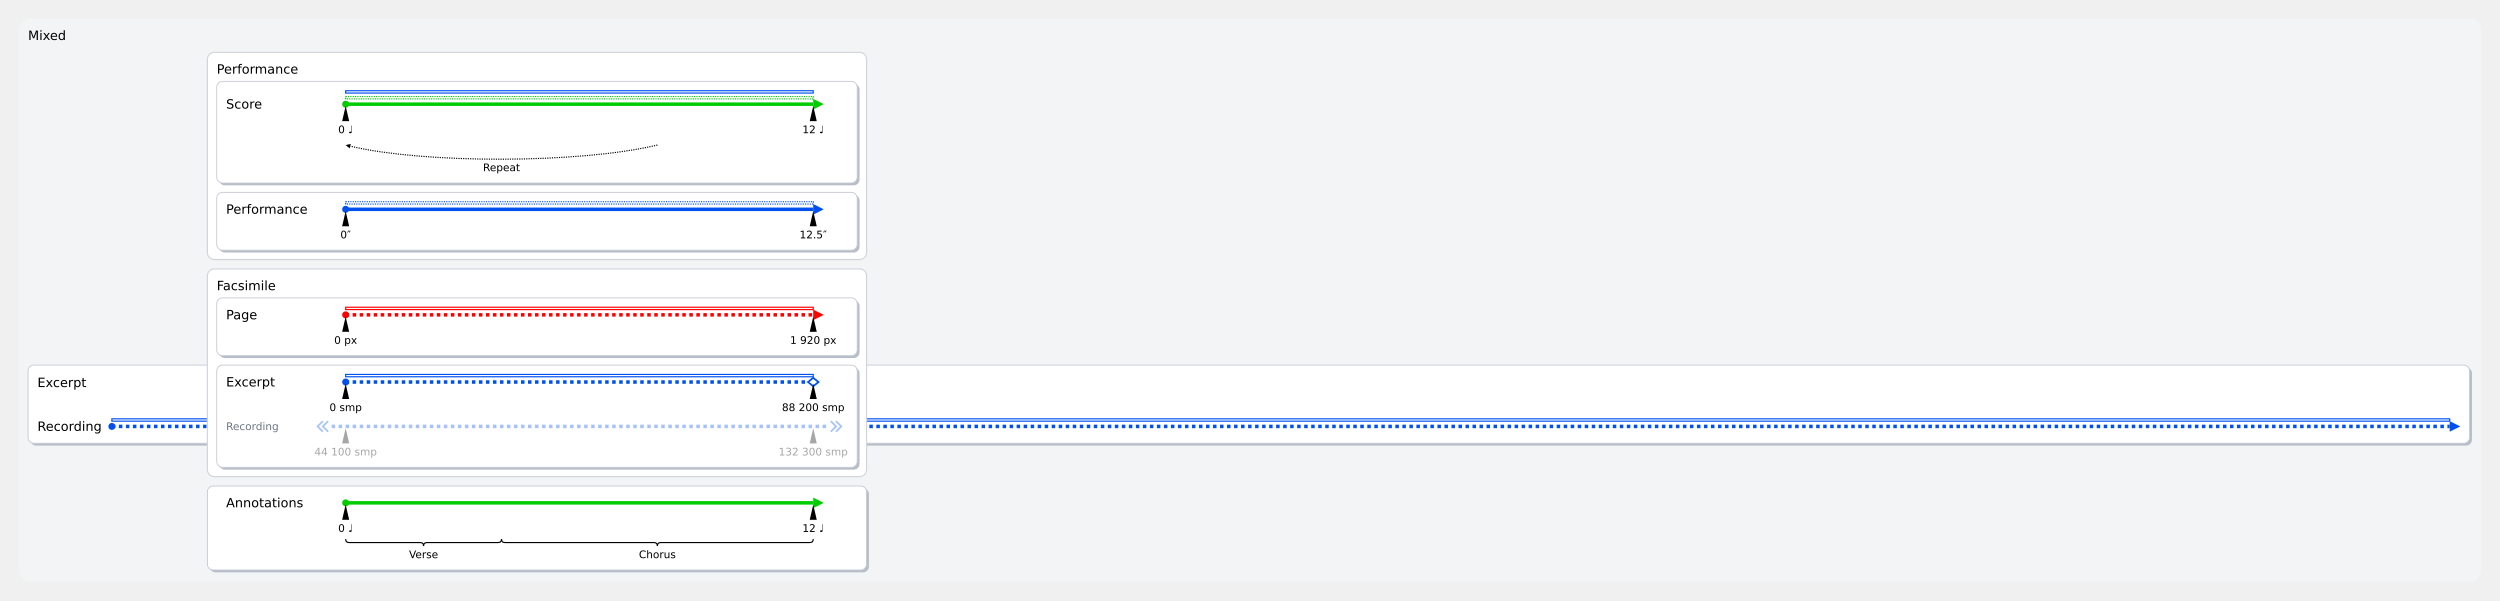
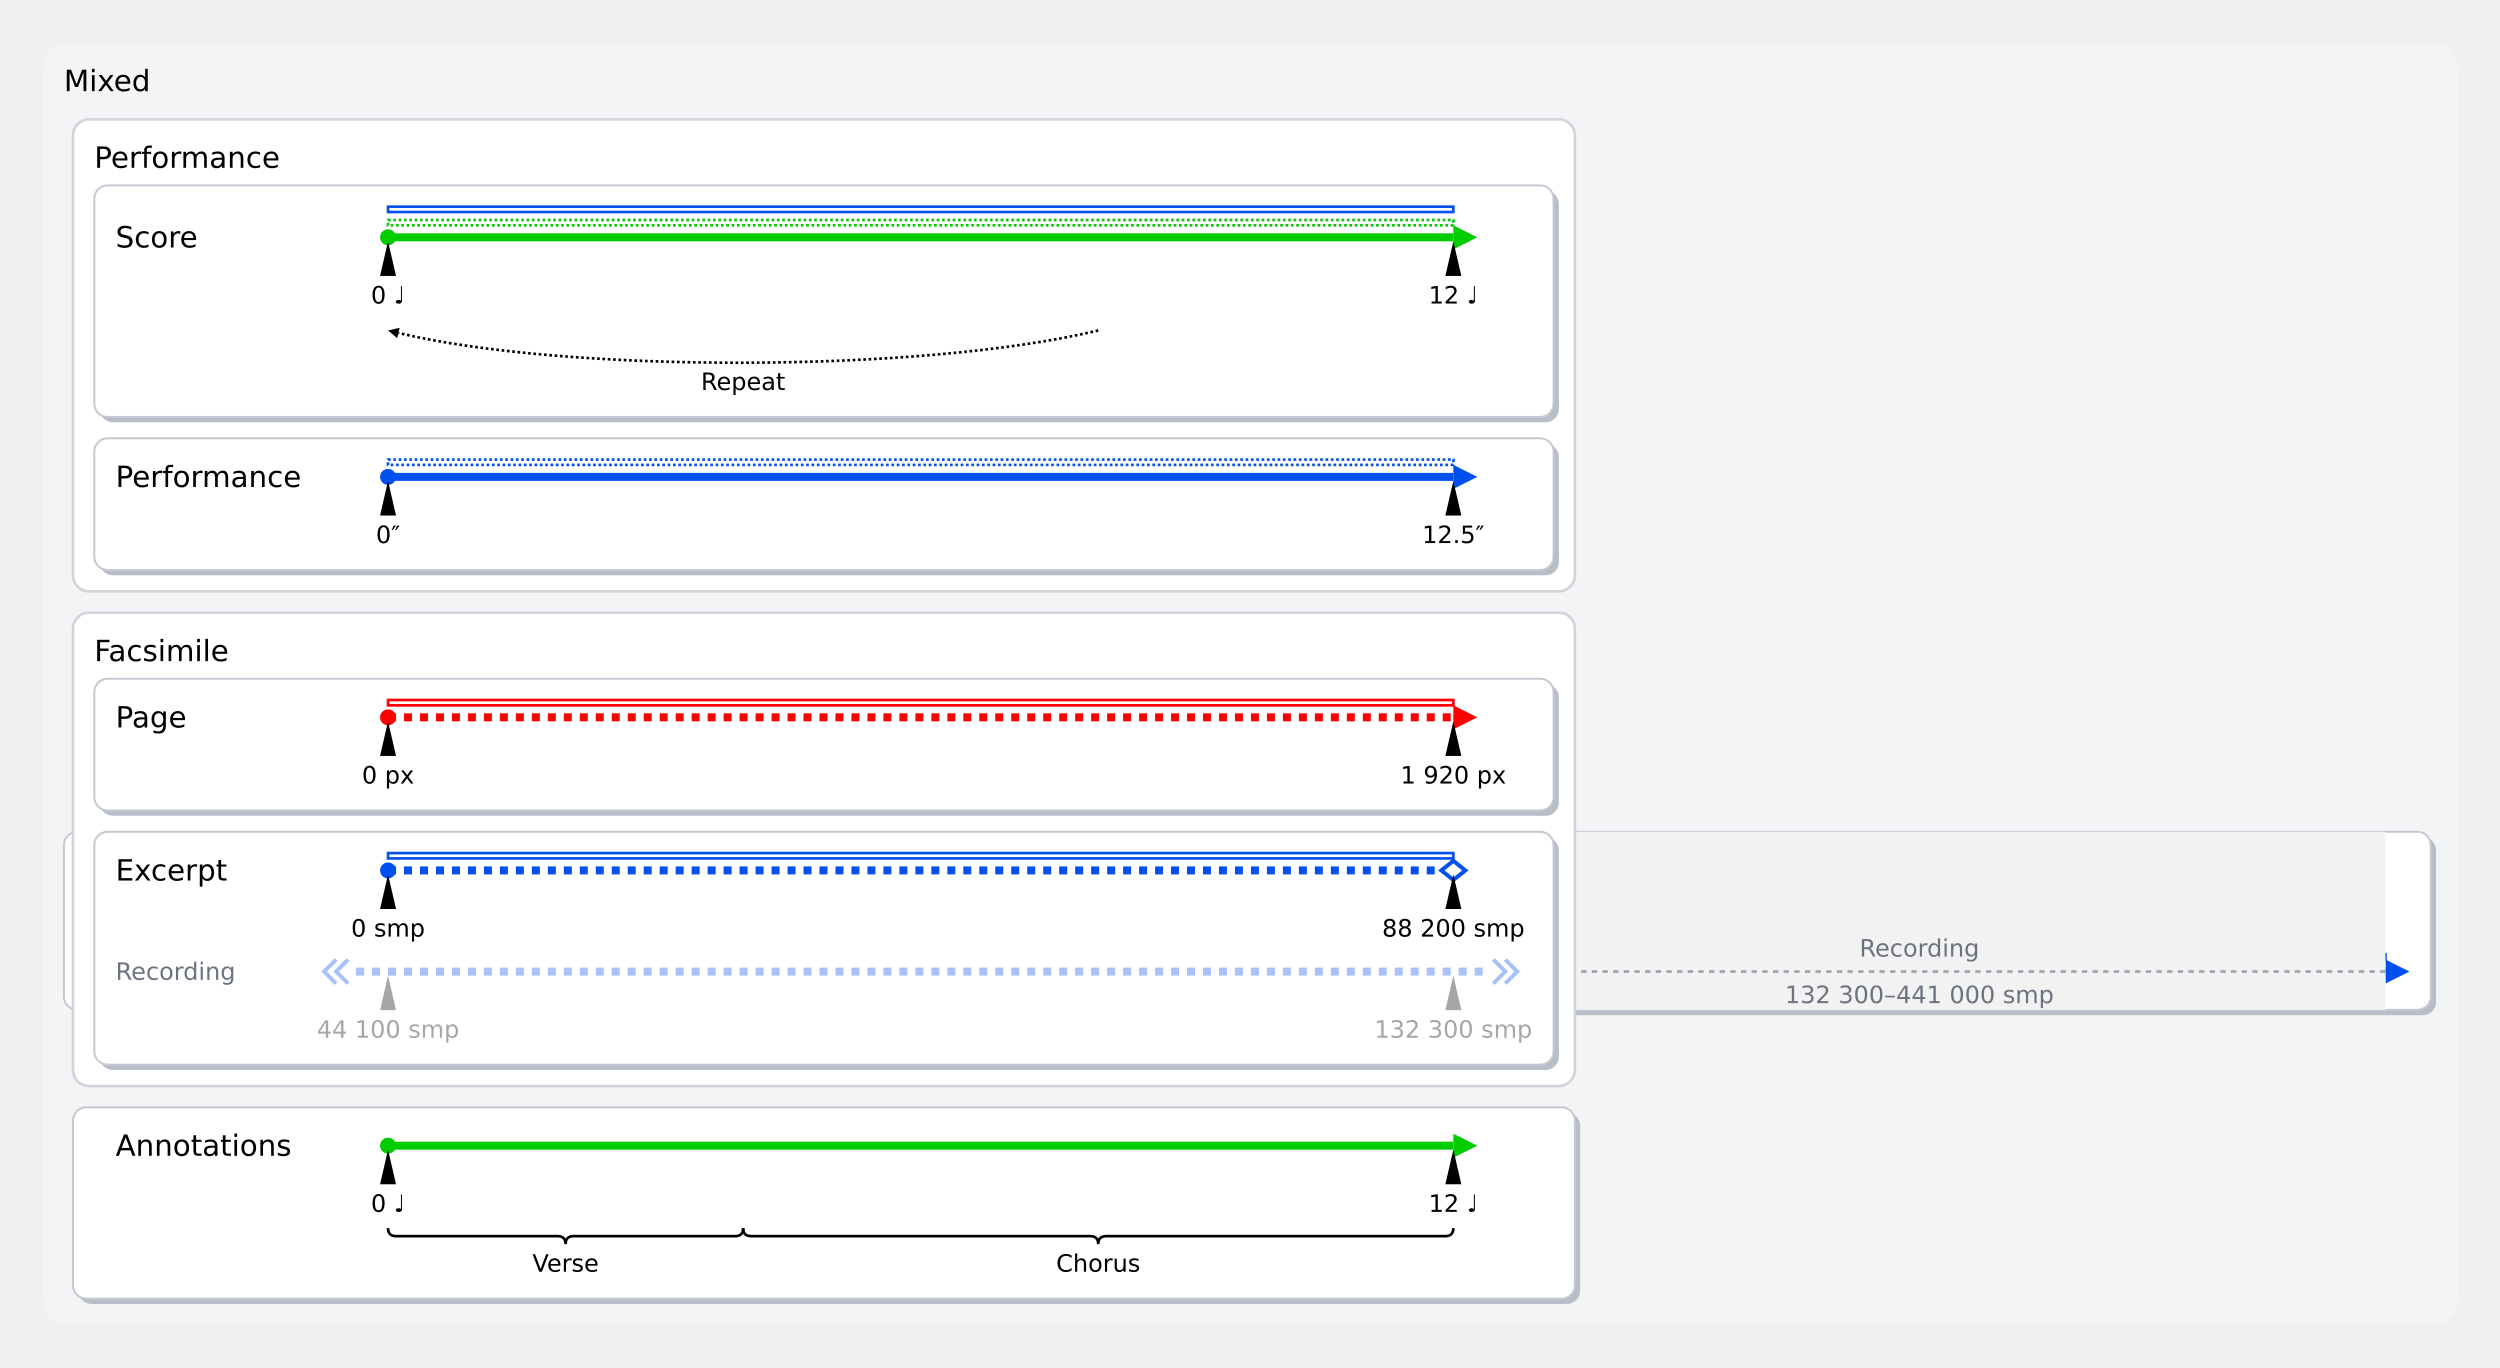
- <svg xmlns="http://www.w3.org/2000/svg" width="2138.704" height="513.629" viewBox="0 0 2138.704 513.629" font-family="DejaVu Sans, Noto Music" text-rendering="geometricPrecision" style="font-kerning:none;font-variant-ligatures:none">
+ <svg xmlns="http://www.w3.org/2000/svg" width="938.704" height="513.629" viewBox="0 0 938.704 513.629" font-family="DejaVu Sans, Noto Music" text-rendering="geometricPrecision" style="font-kerning:none;font-variant-ligatures:none">
  <g transform="translate(16 16)">
-     <rect x="0" y="0" width="2106.704" height="481.629" rx="10" fill="#F3F4F6" />
+     <rect x="0" y="0" width="906.704" height="481.629" rx="10" fill="#F3F4F6" />
    <text data-part="name" x="8" y="18.21" text-anchor="start" font-size="11" fill="#000000">Mixed</text>
-     <rect data-id="recording" data-part="card" x="10" y="298.32" width="2088.704" height="66.879" rx="5" fill="#B8BEC8" />
-     <rect data-id="recording" data-part="card" x="8" y="296.32" width="2088.704" height="66.879" rx="5" fill="#FFFFFF" stroke="#C4C9D1" stroke-width="0.75" />
-     <polygon data-id="cmap_5" points="79.704,342.297 2079.704,342.297 2079.704,344.297 79.704,344.297" fill="none" stroke="#0050EF" stroke-width="1" />
-     <polygon data-id="cmap_6" points="279.704,304.82 679.704,304.82 679.704,306.82 279.704,306.82" fill="none" stroke="#0050EF" stroke-width="1" />
-     <line data-id="recording" x1="79.704" y1="348.797" x2="2079.704" y2="348.797" stroke="#0050EF" stroke-width="3" stroke-dasharray="3 3" />
+     <rect data-id="recording" data-part="card" x="10" y="298.32" width="888.704" height="66.879" rx="5" fill="#B8BEC8" />
+     <rect data-id="recording" data-part="card" x="8" y="296.32" width="888.704" height="66.879" rx="5" fill="#FFFFFF" stroke="#C4C9D1" stroke-width="0.75" />
+     <polygon data-id="cmap_5" points="79.704,342.297 879.704,342.297 879.704,344.297 79.704,344.297" fill="none" stroke="#0050EF" stroke-width="1" />
+     <polygon data-id="cmap_6" points="129.704,304.82 529.704,304.82 529.704,306.82 129.704,306.82" fill="none" stroke="#0050EF" stroke-width="1" />
+     <line data-id="recording" x1="79.704" y1="348.797" x2="879.704" y2="348.797" stroke="#0050EF" stroke-width="3" stroke-dasharray="3 3" />
    <circle data-id="recording" cx="79.704" cy="348.797" r="3" fill="#0050EF" />
-     <polygon data-id="recording" points="2088.704,348.797 2079.704,344.297 2079.704,353.297" fill="#0050EF" />
-     <line data-id="excerpt" x1="279.704" y1="311.32" x2="675.204" y2="311.32" stroke="#0050EF" stroke-width="3" stroke-dasharray="3 3" />
-     <circle data-id="excerpt" cx="279.704" cy="311.32" r="3" fill="#0050EF" />
-     <polygon data-id="excerpt" points="675.204,311.32 679.704,307.72 684.204,311.32 679.704,314.92" fill="none" stroke="#0050EF" stroke-width="1.5" />
-     <polygon data-id="timestamp_3" points="279.704,312.82 276.704,325.82 282.704,325.82" fill="#000000" />
-     <polygon data-id="timestamp_4" points="679.704,312.82 676.704,325.82 682.704,325.82" fill="#000000" />
+     <polygon data-id="recording" points="888.704,348.797 879.704,344.297 879.704,353.297" fill="#0050EF" />
+     <line data-id="excerpt" x1="129.704" y1="311.32" x2="525.204" y2="311.32" stroke="#0050EF" stroke-width="3" stroke-dasharray="3 3" />
+     <circle data-id="excerpt" cx="129.704" cy="311.32" r="3" fill="#0050EF" />
+     <polygon data-id="excerpt" points="525.204,311.32 529.704,307.72 534.204,311.32 529.704,314.92" fill="none" stroke="#0050EF" stroke-width="1.5" />
+     <polygon data-id="timestamp_3" points="129.704,312.82 126.704,325.82 132.704,325.82" fill="#000000" />
+     <polygon data-id="timestamp_4" points="529.704,312.82 526.704,325.82 532.704,325.82" fill="#000000" />
    <text data-id="excerpt" data-part="name" x="16" y="315.128" text-anchor="start" font-size="11" fill="#000000">Excerpt</text>
    <text data-id="recording" data-part="name" x="16" y="352.605" text-anchor="start" font-size="11" fill="#000000">Recording</text>
-     <text data-id="timestamp_3" data-part="coordinate" x="279.704" y="336.174" text-anchor="middle" font-size="9" fill="#000000">0 smp</text>
-     <text data-id="timestamp_4" data-part="coordinate" x="679.704" y="336.174" text-anchor="middle" font-size="9" fill="#000000">88 200 smp</text>
-     <rect data-id="group_1" x="161.412" y="28.805" width="563.915" height="177.234" rx="6" fill="#FFFFFF" stroke="#D1D5DB" stroke-width="1" />
-     <text data-id="group_1" data-part="name" x="169.412" y="47.015" text-anchor="start" font-size="11" fill="#000000">Performance</text>
-     <rect data-id="score" data-part="card" x="171.412" y="55.609" width="547.915" height="86.953" rx="5" fill="#B8BEC8" />
-     <rect data-id="score" data-part="card" x="169.412" y="53.609" width="547.915" height="86.953" rx="5" fill="#FFFFFF" stroke="#C4C9D1" stroke-width="0.75" />
-     <polygon data-id="cmap_1" points="279.704,66.609 679.704,66.609 679.704,68.609 279.704,68.609" fill="none" stroke="#00CC00" stroke-width="1" stroke-dasharray="1 1" />
-     <polygon data-id="cmap_2" points="279.704,61.609 679.704,61.609 679.704,63.609 279.704,63.609" fill="none" stroke="#0050EF" stroke-width="1" />
-     <path data-id="jump_from_1" d="M546.37 108.086C479.704 124.086 346.37 124.086 283.593 109.019" fill="none" stroke="#000000" stroke-width="1" stroke-dasharray="1 1" />
-     <polygon data-id="jump_from_1" points="279.704,108.086 283.126,110.964 284.06,107.075" fill="#000000" />
-     <line data-id="score" x1="279.704" y1="73.109" x2="679.704" y2="73.109" stroke="#00CC00" stroke-width="3" />
-     <circle data-id="score" cx="279.704" cy="73.109" r="3" fill="#00CC00" />
-     <polygon data-id="score" points="688.704,73.109 679.704,68.609 679.704,77.609" fill="#00CC00" />
-     <polygon data-id="timestamp_9" points="279.704,74.609 276.704,87.609 282.704,87.609" fill="#000000" />
-     <polygon data-id="timestamp_10" points="679.704,74.609 676.704,87.609 682.704,87.609" fill="#000000" />
-     <text data-id="score" data-part="name" x="177.412" y="76.918" text-anchor="start" font-size="11" fill="#000000">Score</text>
-     <text data-id="timestamp_9" data-part="coordinate" x="279.704" y="97.963" text-anchor="middle" font-size="9" fill="#000000">0 ♩</text>
-     <text data-id="timestamp_10" data-part="coordinate" x="679.704" y="97.963" text-anchor="middle" font-size="9" fill="#000000">12 ♩</text>
-     <text data-id="jump_from_1" data-part="label" x="413.037" y="130.44" text-anchor="middle" font-size="9" fill="#000000">Repeat</text>
-     <rect data-id="performance" data-part="card" x="171.412" y="150.562" width="547.915" height="49.477" rx="5" fill="#B8BEC8" />
-     <rect data-id="performance" data-part="card" x="169.412" y="148.562" width="547.915" height="49.477" rx="5" fill="#FFFFFF" stroke="#C4C9D1" stroke-width="0.75" />
-     <polygon data-id="cmap_3" points="279.704,156.562 679.704,156.562 679.704,158.562 279.704,158.562" fill="none" stroke="#0050EF" stroke-width="1" stroke-dasharray="1 1" />
-     <line data-id="performance" x1="279.704" y1="163.062" x2="679.704" y2="163.062" stroke="#0050EF" stroke-width="3" />
-     <circle data-id="performance" cx="279.704" cy="163.062" r="3" fill="#0050EF" />
-     <polygon data-id="performance" points="688.704,163.062 679.704,158.562 679.704,167.562" fill="#0050EF" />
-     <polygon data-id="timestamp_7" points="279.704,164.562 276.704,177.562 282.704,177.562" fill="#000000" />
-     <polygon data-id="timestamp_8" points="679.704,164.562 676.704,177.562 682.704,177.562" fill="#000000" />
-     <text data-id="performance" data-part="name" x="177.412" y="166.871" text-anchor="start" font-size="11" fill="#000000">Performance</text>
-     <text data-id="timestamp_7" data-part="coordinate" x="279.704" y="187.917" text-anchor="middle" font-size="9" fill="#000000">0″</text>
-     <text data-id="timestamp_8" data-part="coordinate" x="679.704" y="187.917" text-anchor="middle" font-size="9" fill="#000000">12.5″</text>
-     <rect data-id="group_2" x="161.412" y="214.039" width="563.915" height="177.734" rx="6" fill="#FFFFFF" stroke="#D1D5DB" stroke-width="1" />
-     <text data-id="group_2" data-part="name" x="169.412" y="232.25" text-anchor="start" font-size="11" fill="#000000">Facsimile</text>
-     <rect data-id="page" data-part="card" x="171.412" y="240.844" width="547.915" height="49.477" rx="5" fill="#B8BEC8" />
-     <rect data-id="page" data-part="card" x="169.412" y="238.844" width="547.915" height="49.477" rx="5" fill="#FFFFFF" stroke="#C4C9D1" stroke-width="0.75" />
-     <polygon data-id="cmap_4" points="279.704,246.844 679.704,246.844 679.704,248.844 279.704,248.844" fill="none" stroke="#FF0000" stroke-width="1" />
-     <line data-id="page" x1="279.704" y1="253.344" x2="679.704" y2="253.344" stroke="#FF0000" stroke-width="3" stroke-dasharray="3 3" />
-     <circle data-id="page" cx="279.704" cy="253.344" r="3" fill="#FF0000" />
-     <polygon data-id="page" points="688.704,253.344 679.704,248.844 679.704,257.844" fill="#FF0000" />
-     <polygon data-id="timestamp_5" points="279.704,254.844 276.704,267.844 282.704,267.844" fill="#000000" />
-     <polygon data-id="timestamp_6" points="679.704,254.844 676.704,267.844 682.704,267.844" fill="#000000" />
-     <text data-id="page" data-part="name" x="177.412" y="257.152" text-anchor="start" font-size="11" fill="#000000">Page</text>
-     <text data-id="timestamp_5" data-part="coordinate" x="279.704" y="278.198" text-anchor="middle" font-size="9" fill="#000000">0 px</text>
-     <text data-id="timestamp_6" data-part="coordinate" x="679.704" y="278.198" text-anchor="middle" font-size="9" fill="#000000">1 920 px</text>
-     <rect data-id="excerpt" data-part="card" x="171.412" y="298.32" width="547.915" height="87.453" rx="5" fill="#B8BEC8" />
-     <rect data-id="excerpt" data-part="card" x="169.412" y="296.32" width="547.915" height="87.453" rx="5" fill="#FFFFFF" stroke="#C4C9D1" stroke-width="0.75" />
-     <polygon data-id="cmap_6" points="279.704,304.32 679.704,304.32 679.704,306.32 279.704,306.32" fill="none" stroke="#0050EF" stroke-width="1" />
-     <line data-id="recording" x1="267.704" y1="348.797" x2="691.704" y2="348.797" stroke="#0050EF" stroke-width="3" stroke-dasharray="3 3" opacity="0.35" />
-     <polyline data-id="recording" points="264.704,344.297 260.204,348.797 264.704,353.297" fill="none" stroke="#0050EF" stroke-width="1.5" opacity="0.35" />
-     <polyline data-id="recording" points="260.204,344.297 255.704,348.797 260.204,353.297" fill="none" stroke="#0050EF" stroke-width="1.5" opacity="0.35" />
-     <polyline data-id="recording" points="694.704,344.297 699.204,348.797 694.704,353.297" fill="none" stroke="#0050EF" stroke-width="1.5" opacity="0.35" />
-     <polyline data-id="recording" points="699.204,344.297 703.704,348.797 699.204,353.297" fill="none" stroke="#0050EF" stroke-width="1.5" opacity="0.35" />
-     <line data-id="excerpt" x1="279.704" y1="310.82" x2="675.204" y2="310.82" stroke="#0050EF" stroke-width="3" stroke-dasharray="3 3" />
-     <circle data-id="excerpt" cx="279.704" cy="310.82" r="3" fill="#0050EF" />
-     <polygon data-id="excerpt" points="675.204,310.82 679.704,307.22 684.204,310.82 679.704,314.42" fill="none" stroke="#0050EF" stroke-width="1.5" />
-     <polygon data-id="excerpt" data-part="start" points="279.704,350.297 276.704,363.297 282.704,363.297" fill="#000000" opacity="0.35" />
-     <polygon data-id="excerpt" data-part="end" points="679.704,350.297 676.704,363.297 682.704,363.297" fill="#000000" opacity="0.35" />
-     <polygon data-id="timestamp_3" points="279.704,312.32 276.704,325.32 282.704,325.32" fill="#000000" />
-     <polygon data-id="timestamp_4" points="679.704,312.32 676.704,325.32 682.704,325.32" fill="#000000" />
-     <text data-id="recording" data-part="name" x="177.412" y="351.913" text-anchor="start" font-size="9" fill="#6B7280">Recording</text>
-     <text data-id="excerpt" data-part="name" x="177.412" y="314.628" text-anchor="start" font-size="11" fill="#000000">Excerpt</text>
-     <text data-id="excerpt" data-part="start label" x="279.704" y="373.651" text-anchor="middle" font-size="9" fill="#000000" opacity="0.35">44 100 smp</text>
-     <text data-id="excerpt" data-part="end label" x="679.704" y="373.651" text-anchor="middle" font-size="9" fill="#000000" opacity="0.35">132 300 smp</text>
-     <text data-id="timestamp_3" data-part="coordinate" x="279.704" y="335.674" text-anchor="middle" font-size="9" fill="#000000">0 smp</text>
-     <text data-id="timestamp_4" data-part="coordinate" x="679.704" y="335.674" text-anchor="middle" font-size="9" fill="#000000">88 200 smp</text>
-     <rect data-id="annotations" data-part="card" x="163.412" y="401.773" width="563.915" height="71.856" rx="5" fill="#B8BEC8" />
-     <rect data-id="annotations" data-part="card" x="161.412" y="399.773" width="563.915" height="71.856" rx="5" fill="#FFFFFF" stroke="#C4C9D1" stroke-width="0.75" />
-     <path data-id="region_1" d="M279.704 445.152Q279.704 448.152 282.704 448.152L343.37 448.152Q346.37 448.152 346.37 451.152Q346.37 448.152 349.37 448.152L410.037 448.152Q413.037 448.152 413.037 445.152" fill="none" stroke="#000000" stroke-width="1" />
-     <path data-id="region_2" d="M413.037 445.152Q413.037 448.152 416.037 448.152L543.37 448.152Q546.37 448.152 546.37 451.152Q546.37 448.152 549.37 448.152L676.704 448.152Q679.704 448.152 679.704 445.152" fill="none" stroke="#000000" stroke-width="1" />
-     <line data-id="annotations" x1="279.704" y1="414.176" x2="679.704" y2="414.176" stroke="#00CC00" stroke-width="3" />
-     <circle data-id="annotations" cx="279.704" cy="414.176" r="3" fill="#00CC00" />
-     <polygon data-id="annotations" points="688.704,414.176 679.704,409.676 679.704,418.676" fill="#00CC00" />
-     <polygon data-id="timestamp_1" points="279.704,415.676 276.704,428.676 282.704,428.676" fill="#000000" />
-     <polygon data-id="timestamp_2" points="679.704,415.676 676.704,428.676 682.704,428.676" fill="#000000" />
-     <text data-id="annotations" data-part="name" x="177.412" y="417.984" text-anchor="start" font-size="11" fill="#000000">Annotations</text>
-     <text data-id="timestamp_1" data-part="coordinate" x="279.704" y="439.03" text-anchor="middle" font-size="9" fill="#000000">0 ♩</text>
-     <text data-id="timestamp_2" data-part="coordinate" x="679.704" y="439.03" text-anchor="middle" font-size="9" fill="#000000">12 ♩</text>
-     <text data-id="region_1" data-part="label" x="346.37" y="461.506" text-anchor="middle" font-size="9" fill="#000000">Verse</text>
-     <text data-id="region_2" data-part="label" x="546.37" y="461.506" text-anchor="middle" font-size="9" fill="#000000">Chorus</text>
+     <text data-id="timestamp_3" data-part="coordinate" x="129.704" y="336.174" text-anchor="middle" font-size="9" fill="#000000">0 smp</text>
+     <text data-id="timestamp_4" data-part="coordinate" x="529.704" y="336.174" text-anchor="middle" font-size="9" fill="#000000">88 200 smp</text>
+     <rect data-id="recording" data-part="elision" x="79.704" y="296.32" width="50" height="66.879" fill="#F2F2F2" />
+     <line data-id="recording" data-part="elision" x1="79.704" y1="348.797" x2="129.704" y2="348.797" stroke="#9CA3AF" stroke-width="1" stroke-dasharray="2 2" />
+     <rect data-id="recording" data-part="elision" x="529.704" y="296.32" width="350" height="66.879" fill="#F2F2F2" />
+     <line data-id="recording" data-part="elision" x1="529.704" y1="348.797" x2="879.704" y2="348.797" stroke="#9CA3AF" stroke-width="1" stroke-dasharray="2 2" />
+     <text data-id="recording" data-part="elision name" x="104.704" y="343.174" text-anchor="middle" font-size="9" fill="#6B7280">Recording</text>
+     <text data-id="recording" data-part="elision coordinate" x="104.704" y="360.651" text-anchor="middle" font-size="9" fill="#6B7280">0–44 10…</text>
+     <text data-id="recording" data-part="elision name" x="704.704" y="343.174" text-anchor="middle" font-size="9" fill="#6B7280">Recording</text>
+     <text data-id="recording" data-part="elision coordinate" x="704.704" y="360.651" text-anchor="middle" font-size="9" fill="#6B7280">132 300–441 000 smp</text>
+     <rect data-id="group_1" x="11.412" y="28.805" width="563.915" height="177.234" rx="6" fill="#FFFFFF" stroke="#D1D5DB" stroke-width="1" />
+     <text data-id="group_1" data-part="name" x="19.412" y="47.015" text-anchor="start" font-size="11" fill="#000000">Performance</text>
+     <rect data-id="score" data-part="card" x="21.412" y="55.609" width="547.915" height="86.953" rx="5" fill="#B8BEC8" />
+     <rect data-id="score" data-part="card" x="19.412" y="53.609" width="547.915" height="86.953" rx="5" fill="#FFFFFF" stroke="#C4C9D1" stroke-width="0.75" />
+     <polygon data-id="cmap_1" points="129.704,66.609 529.704,66.609 529.704,68.609 129.704,68.609" fill="none" stroke="#00CC00" stroke-width="1" stroke-dasharray="1 1" />
+     <polygon data-id="cmap_2" points="129.704,61.609 529.704,61.609 529.704,63.609 129.704,63.609" fill="none" stroke="#0050EF" stroke-width="1" />
+     <path data-id="jump_from_1" d="M396.37 108.086C329.704 124.086 196.37 124.086 133.593 109.019" fill="none" stroke="#000000" stroke-width="1" stroke-dasharray="1 1" />
+     <polygon data-id="jump_from_1" points="129.704,108.086 133.126,110.964 134.06,107.075" fill="#000000" />
+     <line data-id="score" x1="129.704" y1="73.109" x2="529.704" y2="73.109" stroke="#00CC00" stroke-width="3" />
+     <circle data-id="score" cx="129.704" cy="73.109" r="3" fill="#00CC00" />
+     <polygon data-id="score" points="538.704,73.109 529.704,68.609 529.704,77.609" fill="#00CC00" />
+     <polygon data-id="timestamp_9" points="129.704,74.609 126.704,87.609 132.704,87.609" fill="#000000" />
+     <polygon data-id="timestamp_10" points="529.704,74.609 526.704,87.609 532.704,87.609" fill="#000000" />
+     <text data-id="score" data-part="name" x="27.412" y="76.918" text-anchor="start" font-size="11" fill="#000000">Score</text>
+     <text data-id="timestamp_9" data-part="coordinate" x="129.704" y="97.963" text-anchor="middle" font-size="9" fill="#000000">0 ♩</text>
+     <text data-id="timestamp_10" data-part="coordinate" x="529.704" y="97.963" text-anchor="middle" font-size="9" fill="#000000">12 ♩</text>
+     <text data-id="jump_from_1" data-part="label" x="263.037" y="130.44" text-anchor="middle" font-size="9" fill="#000000">Repeat</text>
+     <rect data-id="performance" data-part="card" x="21.412" y="150.562" width="547.915" height="49.477" rx="5" fill="#B8BEC8" />
+     <rect data-id="performance" data-part="card" x="19.412" y="148.562" width="547.915" height="49.477" rx="5" fill="#FFFFFF" stroke="#C4C9D1" stroke-width="0.75" />
+     <polygon data-id="cmap_3" points="129.704,156.562 529.704,156.562 529.704,158.562 129.704,158.562" fill="none" stroke="#0050EF" stroke-width="1" stroke-dasharray="1 1" />
+     <line data-id="performance" x1="129.704" y1="163.062" x2="529.704" y2="163.062" stroke="#0050EF" stroke-width="3" />
+     <circle data-id="performance" cx="129.704" cy="163.062" r="3" fill="#0050EF" />
+     <polygon data-id="performance" points="538.704,163.062 529.704,158.562 529.704,167.562" fill="#0050EF" />
+     <polygon data-id="timestamp_7" points="129.704,164.562 126.704,177.562 132.704,177.562" fill="#000000" />
+     <polygon data-id="timestamp_8" points="529.704,164.562 526.704,177.562 532.704,177.562" fill="#000000" />
+     <text data-id="performance" data-part="name" x="27.412" y="166.871" text-anchor="start" font-size="11" fill="#000000">Performance</text>
+     <text data-id="timestamp_7" data-part="coordinate" x="129.704" y="187.917" text-anchor="middle" font-size="9" fill="#000000">0″</text>
+     <text data-id="timestamp_8" data-part="coordinate" x="529.704" y="187.917" text-anchor="middle" font-size="9" fill="#000000">12.5″</text>
+     <rect data-id="group_2" x="11.412" y="214.039" width="563.915" height="177.734" rx="6" fill="#FFFFFF" stroke="#D1D5DB" stroke-width="1" />
+     <text data-id="group_2" data-part="name" x="19.412" y="232.25" text-anchor="start" font-size="11" fill="#000000">Facsimile</text>
+     <rect data-id="page" data-part="card" x="21.412" y="240.844" width="547.915" height="49.477" rx="5" fill="#B8BEC8" />
+     <rect data-id="page" data-part="card" x="19.412" y="238.844" width="547.915" height="49.477" rx="5" fill="#FFFFFF" stroke="#C4C9D1" stroke-width="0.75" />
+     <polygon data-id="cmap_4" points="129.704,246.844 529.704,246.844 529.704,248.844 129.704,248.844" fill="none" stroke="#FF0000" stroke-width="1" />
+     <line data-id="page" x1="129.704" y1="253.344" x2="529.704" y2="253.344" stroke="#FF0000" stroke-width="3" stroke-dasharray="3 3" />
+     <circle data-id="page" cx="129.704" cy="253.344" r="3" fill="#FF0000" />
+     <polygon data-id="page" points="538.704,253.344 529.704,248.844 529.704,257.844" fill="#FF0000" />
+     <polygon data-id="timestamp_5" points="129.704,254.844 126.704,267.844 132.704,267.844" fill="#000000" />
+     <polygon data-id="timestamp_6" points="529.704,254.844 526.704,267.844 532.704,267.844" fill="#000000" />
+     <text data-id="page" data-part="name" x="27.412" y="257.152" text-anchor="start" font-size="11" fill="#000000">Page</text>
+     <text data-id="timestamp_5" data-part="coordinate" x="129.704" y="278.198" text-anchor="middle" font-size="9" fill="#000000">0 px</text>
+     <text data-id="timestamp_6" data-part="coordinate" x="529.704" y="278.198" text-anchor="middle" font-size="9" fill="#000000">1 920 px</text>
+     <rect data-id="excerpt" data-part="card" x="21.412" y="298.32" width="547.915" height="87.453" rx="5" fill="#B8BEC8" />
+     <rect data-id="excerpt" data-part="card" x="19.412" y="296.32" width="547.915" height="87.453" rx="5" fill="#FFFFFF" stroke="#C4C9D1" stroke-width="0.75" />
+     <polygon data-id="cmap_6" points="129.704,304.32 529.704,304.32 529.704,306.32 129.704,306.32" fill="none" stroke="#0050EF" stroke-width="1" />
+     <line data-id="recording" x1="117.704" y1="348.797" x2="541.704" y2="348.797" stroke="#0050EF" stroke-width="3" stroke-dasharray="3 3" opacity="0.35" />
+     <polyline data-id="recording" points="114.704,344.297 110.204,348.797 114.704,353.297" fill="none" stroke="#0050EF" stroke-width="1.5" opacity="0.35" />
+     <polyline data-id="recording" points="110.204,344.297 105.704,348.797 110.204,353.297" fill="none" stroke="#0050EF" stroke-width="1.5" opacity="0.35" />
+     <polyline data-id="recording" points="544.704,344.297 549.204,348.797 544.704,353.297" fill="none" stroke="#0050EF" stroke-width="1.5" opacity="0.35" />
+     <polyline data-id="recording" points="549.204,344.297 553.704,348.797 549.204,353.297" fill="none" stroke="#0050EF" stroke-width="1.5" opacity="0.35" />
+     <line data-id="excerpt" x1="129.704" y1="310.82" x2="525.204" y2="310.82" stroke="#0050EF" stroke-width="3" stroke-dasharray="3 3" />
+     <circle data-id="excerpt" cx="129.704" cy="310.82" r="3" fill="#0050EF" />
+     <polygon data-id="excerpt" points="525.204,310.82 529.704,307.22 534.204,310.82 529.704,314.42" fill="none" stroke="#0050EF" stroke-width="1.5" />
+     <polygon data-id="excerpt" data-part="start" points="129.704,350.297 126.704,363.297 132.704,363.297" fill="#000000" opacity="0.35" />
+     <polygon data-id="excerpt" data-part="end" points="529.704,350.297 526.704,363.297 532.704,363.297" fill="#000000" opacity="0.35" />
+     <polygon data-id="timestamp_3" points="129.704,312.32 126.704,325.32 132.704,325.32" fill="#000000" />
+     <polygon data-id="timestamp_4" points="529.704,312.32 526.704,325.32 532.704,325.32" fill="#000000" />
+     <text data-id="recording" data-part="name" x="27.412" y="351.913" text-anchor="start" font-size="9" fill="#6B7280">Recording</text>
+     <text data-id="excerpt" data-part="name" x="27.412" y="314.628" text-anchor="start" font-size="11" fill="#000000">Excerpt</text>
+     <text data-id="excerpt" data-part="start label" x="129.704" y="373.651" text-anchor="middle" font-size="9" fill="#000000" opacity="0.35">44 100 smp</text>
+     <text data-id="excerpt" data-part="end label" x="529.704" y="373.651" text-anchor="middle" font-size="9" fill="#000000" opacity="0.35">132 300 smp</text>
+     <text data-id="timestamp_3" data-part="coordinate" x="129.704" y="335.674" text-anchor="middle" font-size="9" fill="#000000">0 smp</text>
+     <text data-id="timestamp_4" data-part="coordinate" x="529.704" y="335.674" text-anchor="middle" font-size="9" fill="#000000">88 200 smp</text>
+     <rect data-id="annotations" data-part="card" x="13.412" y="401.773" width="563.915" height="71.856" rx="5" fill="#B8BEC8" />
+     <rect data-id="annotations" data-part="card" x="11.412" y="399.773" width="563.915" height="71.856" rx="5" fill="#FFFFFF" stroke="#C4C9D1" stroke-width="0.75" />
+     <path data-id="region_1" d="M129.704 445.152Q129.704 448.152 132.704 448.152L193.37 448.152Q196.37 448.152 196.37 451.152Q196.37 448.152 199.37 448.152L260.037 448.152Q263.037 448.152 263.037 445.152" fill="none" stroke="#000000" stroke-width="1" />
+     <path data-id="region_2" d="M263.037 445.152Q263.037 448.152 266.037 448.152L393.37 448.152Q396.37 448.152 396.37 451.152Q396.37 448.152 399.37 448.152L526.704 448.152Q529.704 448.152 529.704 445.152" fill="none" stroke="#000000" stroke-width="1" />
+     <line data-id="annotations" x1="129.704" y1="414.176" x2="529.704" y2="414.176" stroke="#00CC00" stroke-width="3" />
+     <circle data-id="annotations" cx="129.704" cy="414.176" r="3" fill="#00CC00" />
+     <polygon data-id="annotations" points="538.704,414.176 529.704,409.676 529.704,418.676" fill="#00CC00" />
+     <polygon data-id="timestamp_1" points="129.704,415.676 126.704,428.676 132.704,428.676" fill="#000000" />
+     <polygon data-id="timestamp_2" points="529.704,415.676 526.704,428.676 532.704,428.676" fill="#000000" />
+     <text data-id="annotations" data-part="name" x="27.412" y="417.984" text-anchor="start" font-size="11" fill="#000000">Annotations</text>
+     <text data-id="timestamp_1" data-part="coordinate" x="129.704" y="439.03" text-anchor="middle" font-size="9" fill="#000000">0 ♩</text>
+     <text data-id="timestamp_2" data-part="coordinate" x="529.704" y="439.03" text-anchor="middle" font-size="9" fill="#000000">12 ♩</text>
+     <text data-id="region_1" data-part="label" x="196.37" y="461.506" text-anchor="middle" font-size="9" fill="#000000">Verse</text>
+     <text data-id="region_2" data-part="label" x="396.37" y="461.506" text-anchor="middle" font-size="9" fill="#000000">Chorus</text>
  </g>
</svg>
